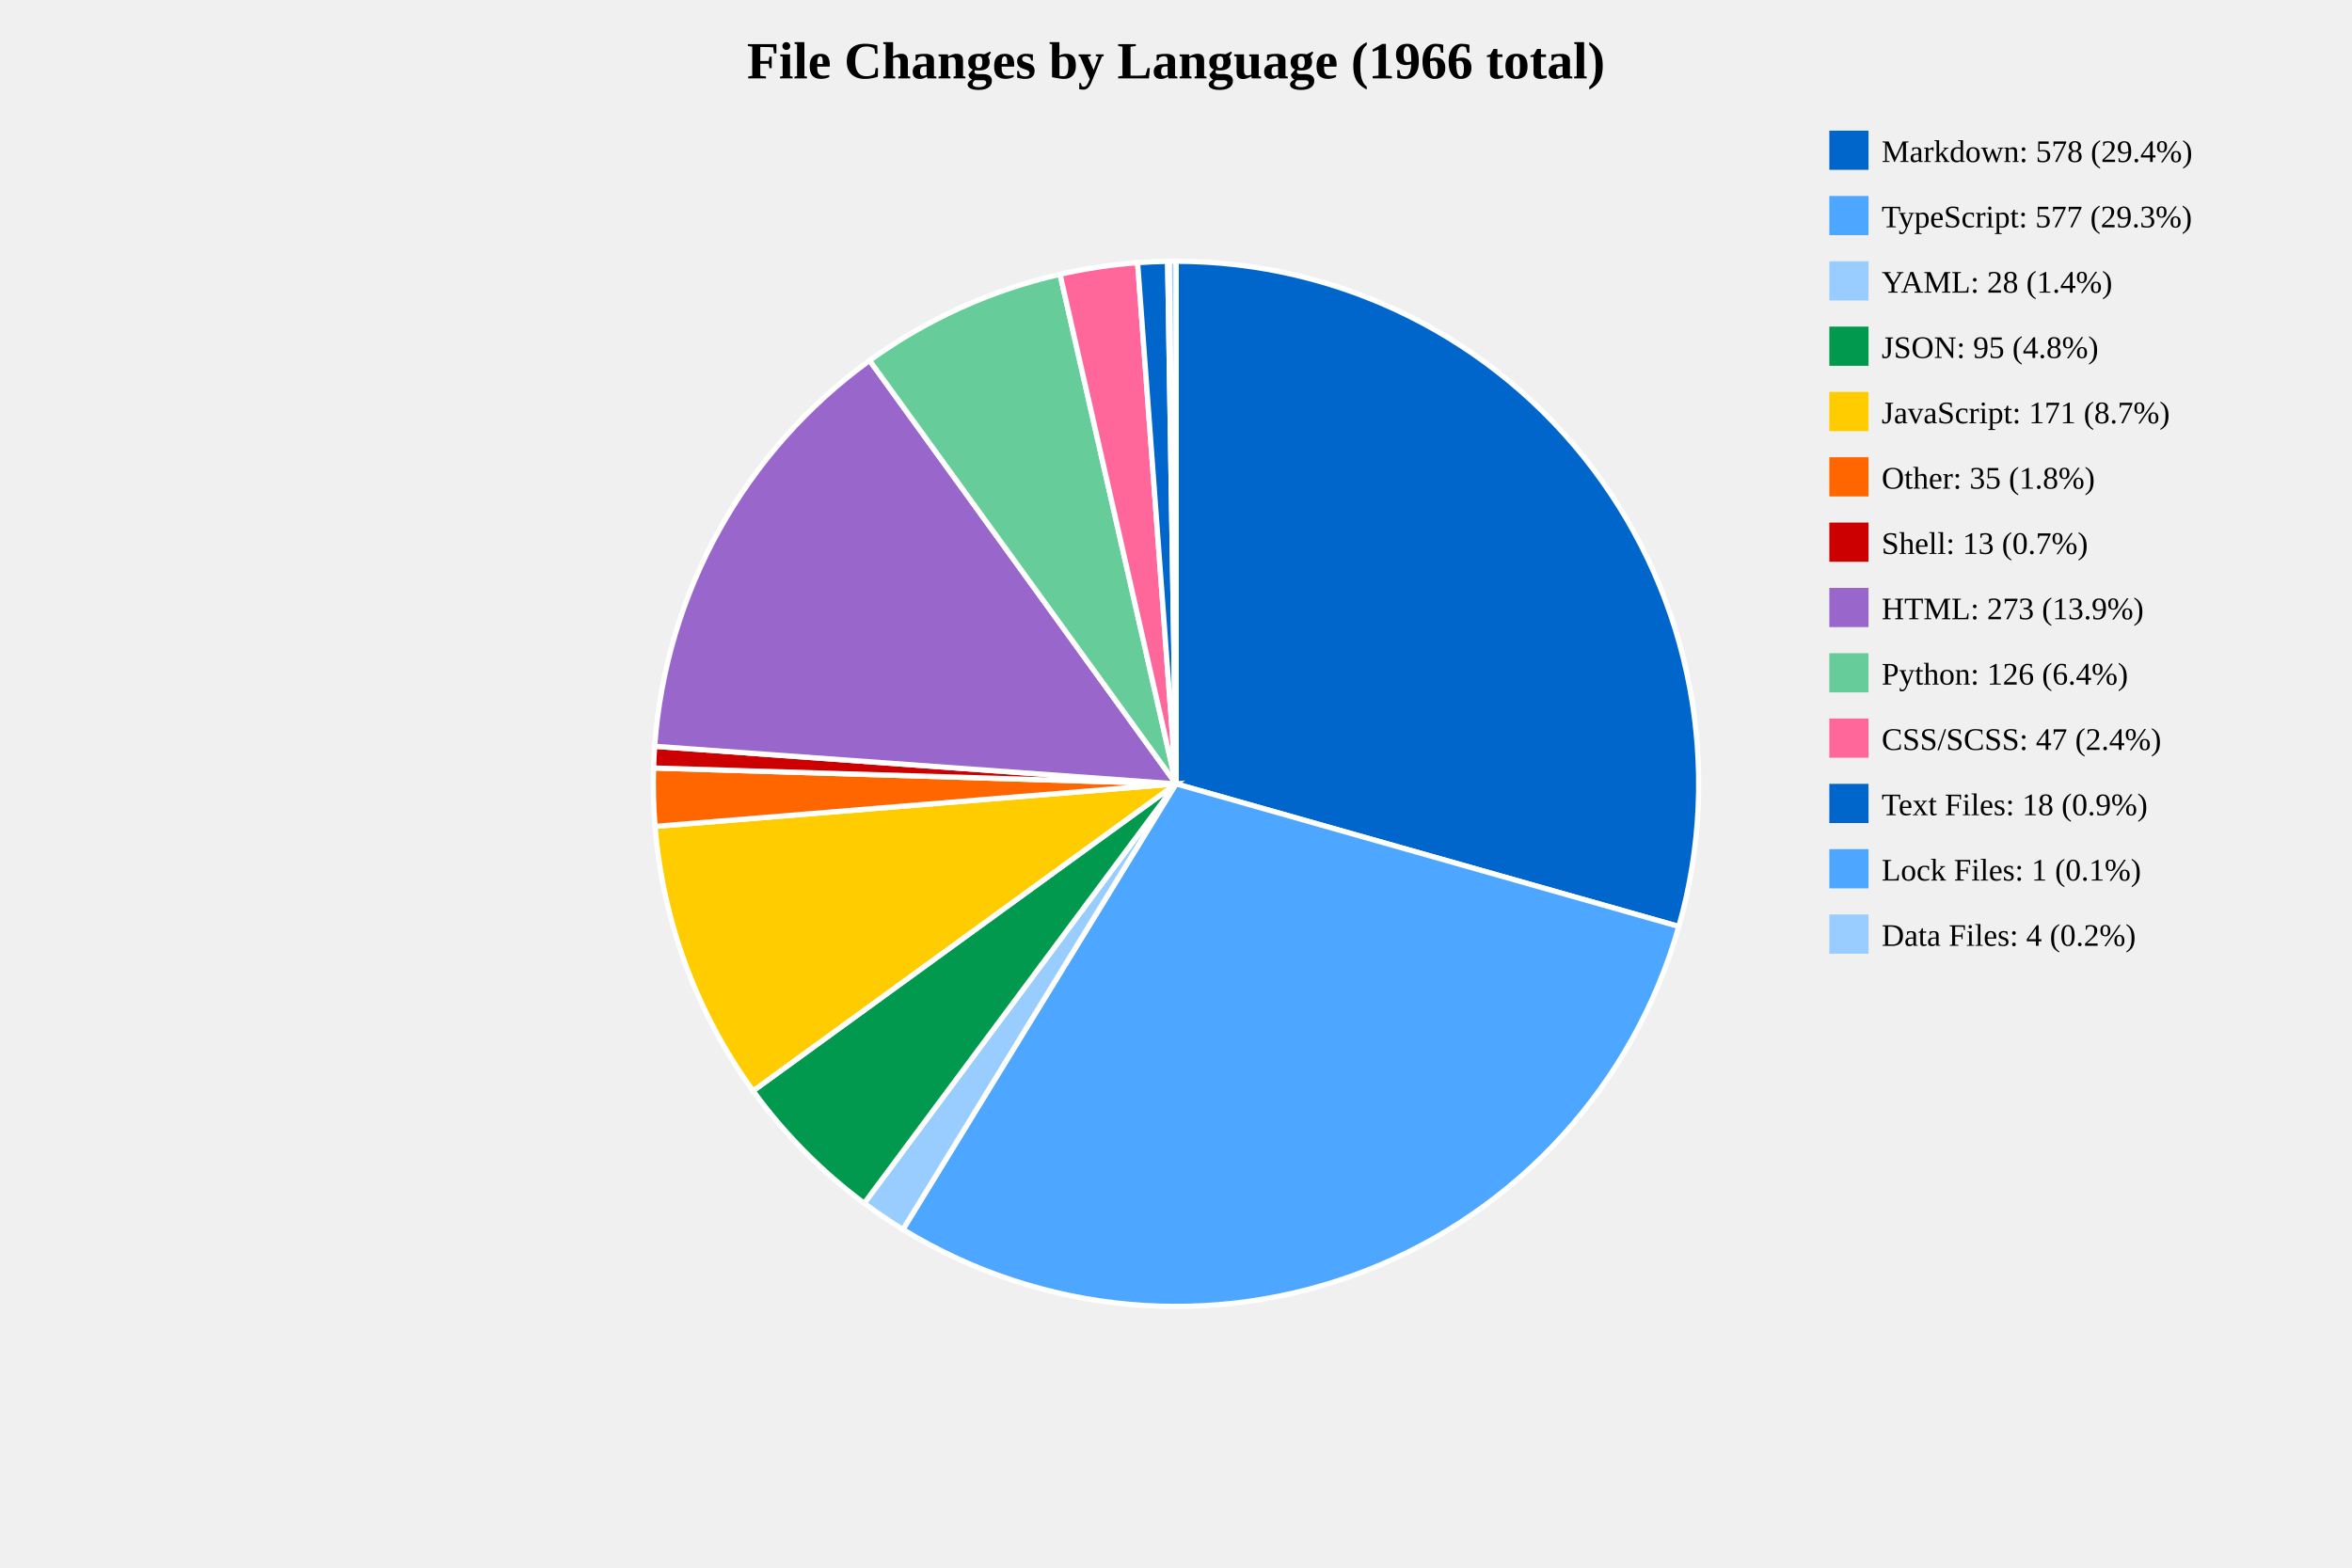
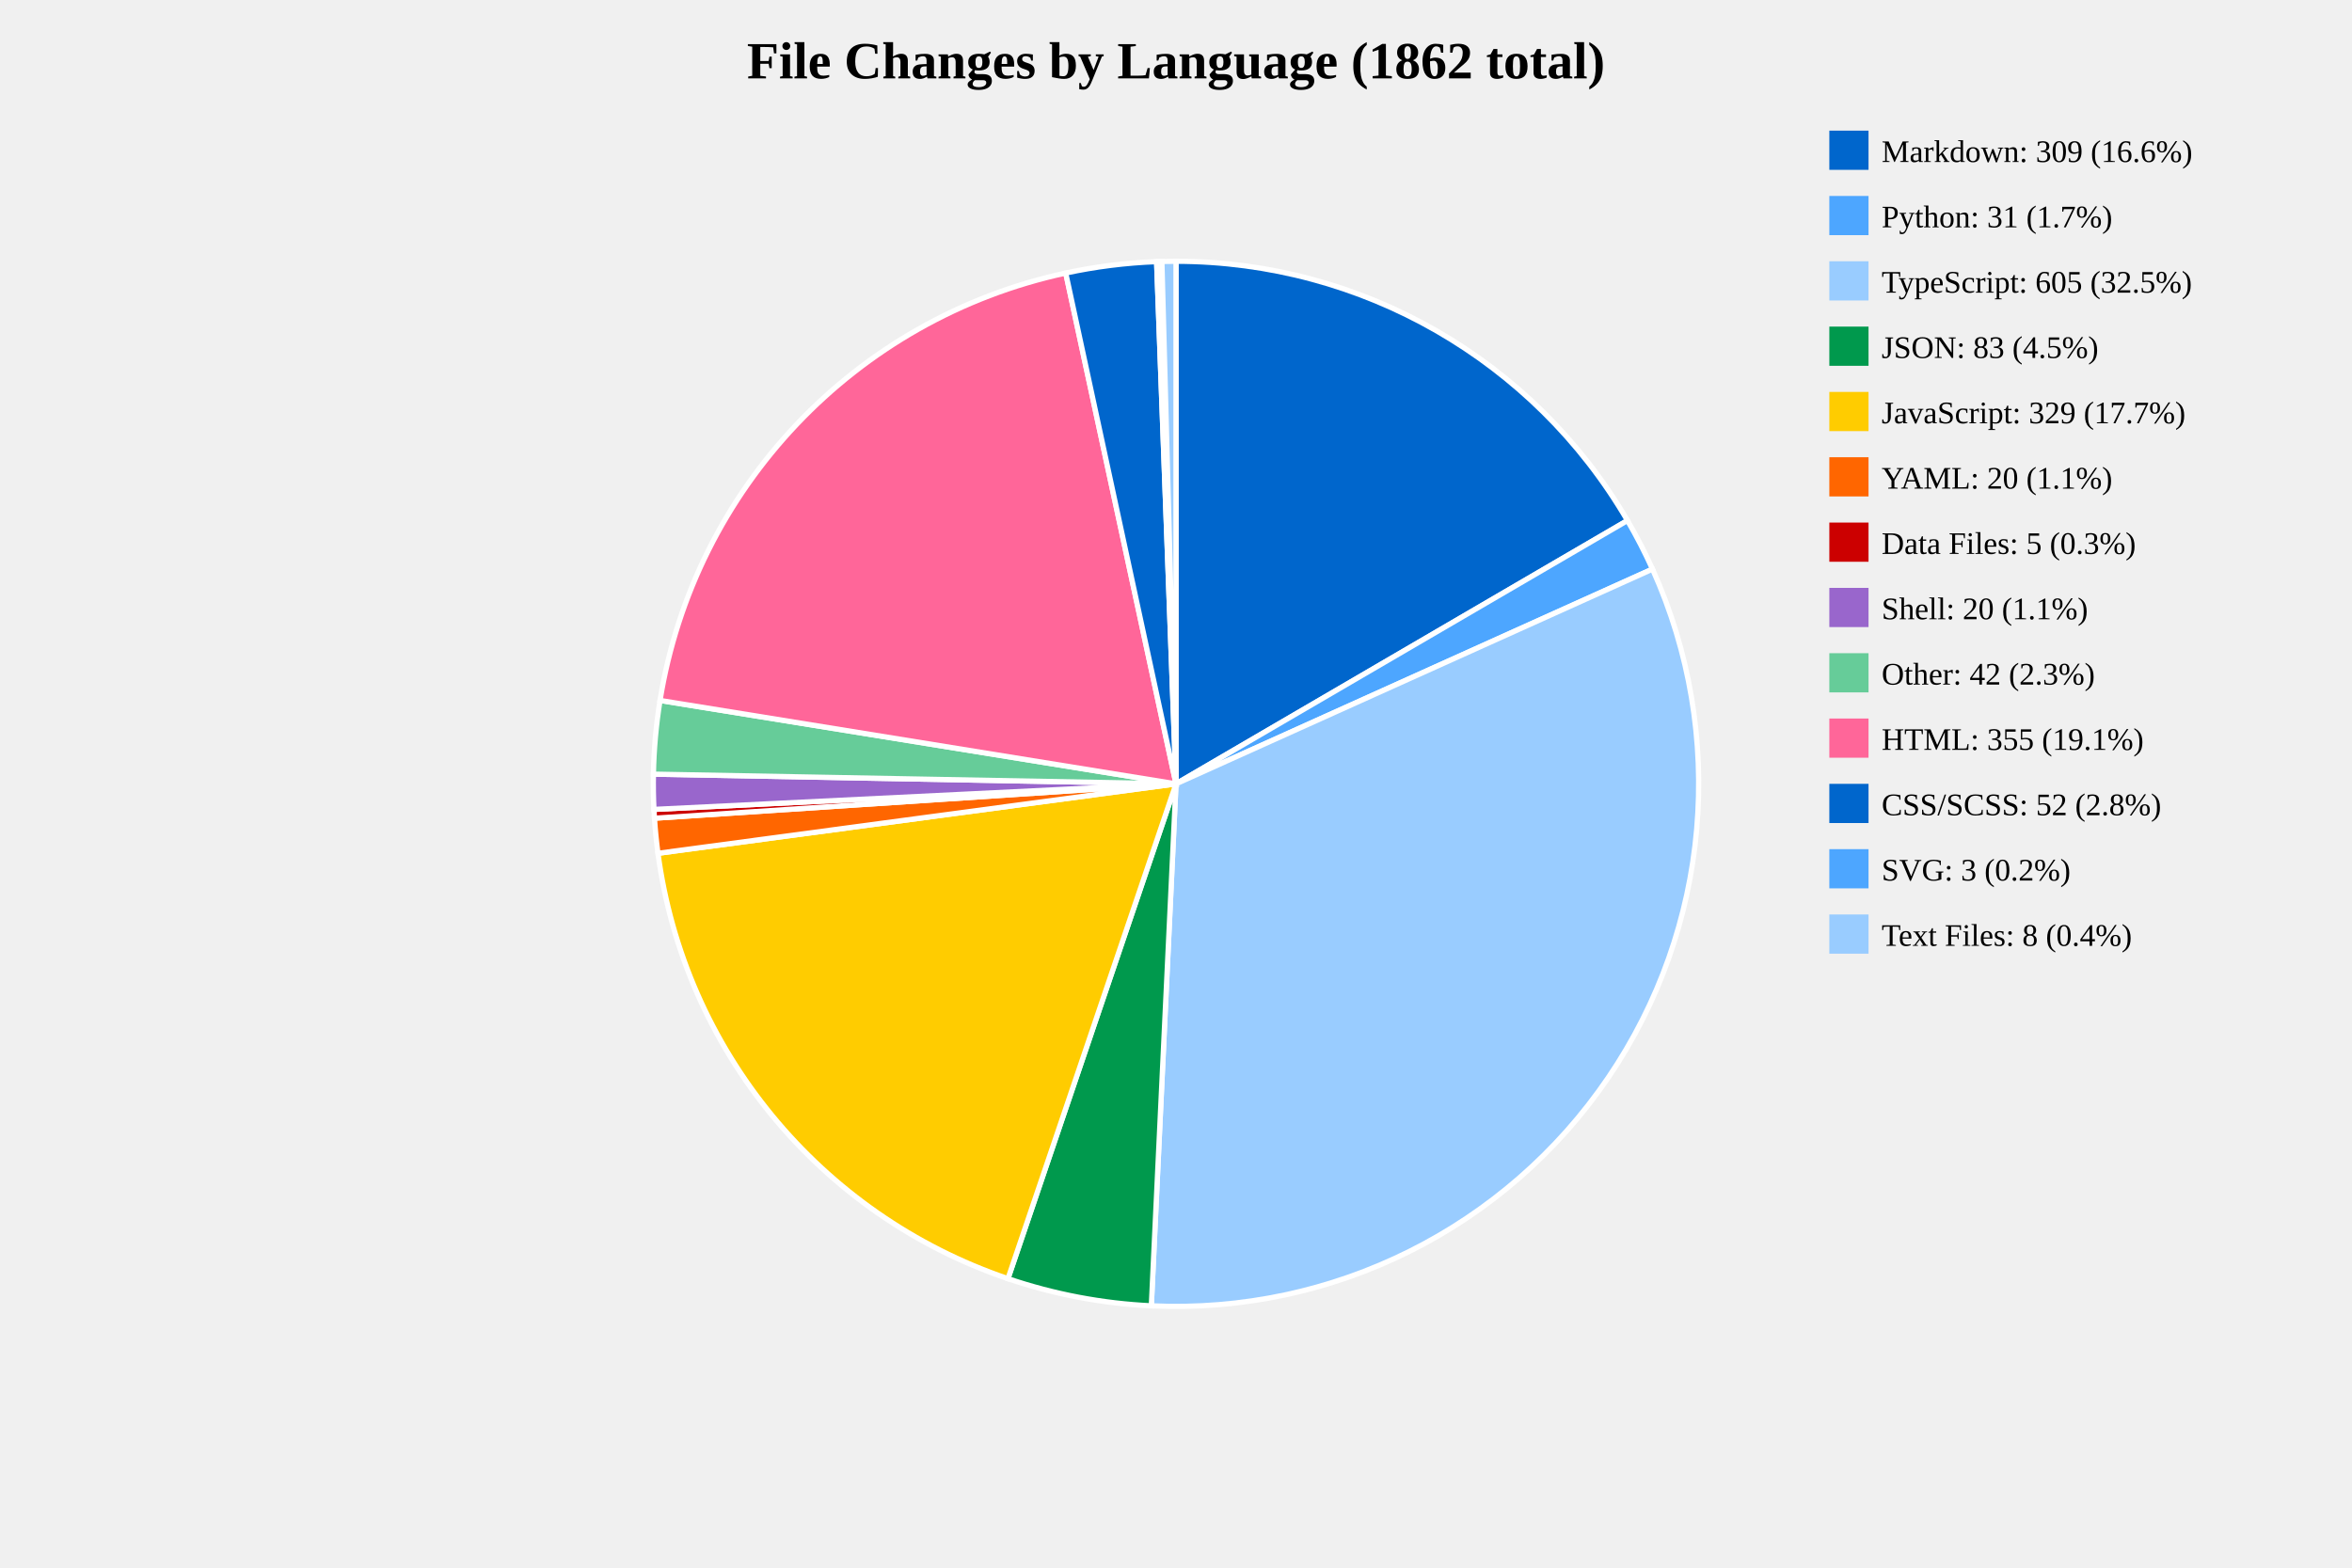
<svg xmlns="http://www.w3.org/2000/svg" width="900" height="600">
-   <text x="450.0" y="30" text-anchor="middle" font-size="20" font-weight="bold">File Changes by Language (1966 total)</text>
-   <path d="M 450.0,300.0 L 450.0,100.0 A 200.0,200.0 0 0,1 642.406,354.588 Z" fill="#0066cc" stroke="white" stroke-width="2" />
+   <text x="450.0" y="30" text-anchor="middle" font-size="20" font-weight="bold">File Changes by Language (1862 total)</text>
+   <path d="M 450.0,300.0 L 450.0,100.0 A 200.0,200.0 0 0,1 622.753,199.222 Z" fill="#0066cc" stroke="white" stroke-width="2" />
  <rect x="700" y="50" width="15" height="15" fill="#0066cc" />
-   <text x="720" y="62" font-size="12">Markdown: 578 (29.4%)</text>
-   <path d="M 450.0,300.0 L 642.406,354.588 A 200.0,200.0 0 0,1 345.514,470.536 Z" fill="#4da6ff" stroke="white" stroke-width="2" />
+   <text x="720" y="62" font-size="12">Markdown: 309 (16.6%)</text>
+   <path d="M 450.0,300.0 L 622.753,199.222 A 200.0,200.0 0 0,1 632.332,217.811 Z" fill="#4da6ff" stroke="white" stroke-width="2" />
  <rect x="700" y="75" width="15" height="15" fill="#4da6ff" />
-   <text x="720" y="87" font-size="12">TypeScript: 577 (29.3%)</text>
-   <path d="M 450.0,300.0 L 345.514,470.536 A 200.0,200.0 0 0,1 330.692,460.516 Z" fill="#99ccff" stroke="white" stroke-width="2" />
+   <text x="720" y="87" font-size="12">Python: 31 (1.7%)</text>
+   <path d="M 450.0,300.0 L 632.332,217.811 A 200.0,200.0 0 0,1 440.555,499.777 Z" fill="#99ccff" stroke="white" stroke-width="2" />
  <rect x="700" y="100" width="15" height="15" fill="#99ccff" />
-   <text x="720" y="112" font-size="12">YAML: 28 (1.4%)</text>
-   <path d="M 450.0,300.0 L 330.692,460.516 A 200.0,200.0 0 0,1 288.159,417.505 Z" fill="#00994d" stroke="white" stroke-width="2" />
+   <text x="720" y="112" font-size="12">TypeScript: 605 (32.5%)</text>
+   <path d="M 450.0,300.0 L 440.555,499.777 A 200.0,200.0 0 0,1 385.699,489.382 Z" fill="#00994d" stroke="white" stroke-width="2" />
  <rect x="700" y="125" width="15" height="15" fill="#00994d" />
-   <text x="720" y="137" font-size="12">JSON: 95 (4.8%)</text>
-   <path d="M 450.0,300.0 L 288.159,417.505 A 200.0,200.0 0 0,1 250.664,316.281 Z" fill="#ffcc00" stroke="white" stroke-width="2" />
+   <text x="720" y="137" font-size="12">JSON: 83 (4.5%)</text>
+   <path d="M 450.0,300.0 L 385.699,489.382 A 200.0,200.0 0 0,1 251.774,326.579 Z" fill="#ffcc00" stroke="white" stroke-width="2" />
  <rect x="700" y="150" width="15" height="15" fill="#ffcc00" />
-   <text x="720" y="162" font-size="12">JavaScript: 171 (8.7%)</text>
-   <path d="M 450.0,300.0 L 250.664,316.281 A 200.0,200.0 0 0,1 250.092,293.929 Z" fill="#ff6600" stroke="white" stroke-width="2" />
+   <text x="720" y="162" font-size="12">JavaScript: 329 (17.7%)</text>
+   <path d="M 450.0,300.0 L 251.774,326.579 A 200.0,200.0 0 0,1 250.433,313.151 Z" fill="#ff6600" stroke="white" stroke-width="2" />
  <rect x="700" y="175" width="15" height="15" fill="#ff6600" />
-   <text x="720" y="187" font-size="12">Other: 35 (1.8%)</text>
-   <path d="M 450.0,300.0 L 250.092,293.929 A 200.0,200.0 0 0,1 250.517,285.631 Z" fill="#cc0000" stroke="white" stroke-width="2" />
+   <text x="720" y="187" font-size="12">YAML: 20 (1.1%)</text>
+   <path d="M 450.0,300.0 L 250.433,313.151 A 200.0,200.0 0 0,1 250.239,309.782 Z" fill="#cc0000" stroke="white" stroke-width="2" />
  <rect x="700" y="200" width="15" height="15" fill="#cc0000" />
-   <text x="720" y="212" font-size="12">Shell: 13 (0.7%)</text>
-   <path d="M 450.0,300.0 L 250.517,285.631 A 200.0,200.0 0 0,1 332.753,137.971 Z" fill="#9966cc" stroke="white" stroke-width="2" />
+   <text x="720" y="212" font-size="12">Data Files: 5 (0.3%)</text>
+   <path d="M 450.0,300.0 L 250.239,309.782 A 200.0,200.0 0 0,1 250.034,296.288 Z" fill="#9966cc" stroke="white" stroke-width="2" />
  <rect x="700" y="225" width="15" height="15" fill="#9966cc" />
-   <text x="720" y="237" font-size="12">HTML: 273 (13.9%)</text>
-   <path d="M 450.0,300.0 L 332.753,137.971 A 200.0,200.0 0 0,1 405.629,104.984 Z" fill="#66cc99" stroke="white" stroke-width="2" />
+   <text x="720" y="237" font-size="12">Shell: 20 (1.1%)</text>
+   <path d="M 450.0,300.0 L 250.034,296.288 A 200.0,200.0 0 0,1 252.564,268.08 Z" fill="#66cc99" stroke="white" stroke-width="2" />
  <rect x="700" y="250" width="15" height="15" fill="#66cc99" />
-   <text x="720" y="262" font-size="12">Python: 126 (6.4%)</text>
-   <path d="M 450.0,300.0 L 405.629,104.984 A 200.0,200.0 0 0,1 435.312,100.54 Z" fill="#ff6699" stroke="white" stroke-width="2" />
+   <text x="720" y="262" font-size="12">Other: 42 (2.3%)</text>
+   <path d="M 450.0,300.0 L 252.564,268.08 A 200.0,200.0 0 0,1 407.802,104.502 Z" fill="#ff6699" stroke="white" stroke-width="2" />
  <rect x="700" y="275" width="15" height="15" fill="#ff6699" />
-   <text x="720" y="287" font-size="12">CSS/SCSS: 47 (2.4%)</text>
-   <path d="M 450.0,300.0 L 435.312,100.54 A 200.0,200.0 0 0,1 446.804,100.026 Z" fill="#0066cc" stroke="white" stroke-width="2" />
+   <text x="720" y="287" font-size="12">HTML: 355 (19.1%)</text>
+   <path d="M 450.0,300.0 L 407.802,104.502 A 200.0,200.0 0 0,1 442.578,100.138 Z" fill="#0066cc" stroke="white" stroke-width="2" />
  <rect x="700" y="300" width="15" height="15" fill="#0066cc" />
-   <text x="720" y="312" font-size="12">Text Files: 18 (0.9%)</text>
-   <path d="M 450.0,300.0 L 446.804,100.026 A 200.0,200.0 0 0,1 447.443,100.016 Z" fill="#4da6ff" stroke="white" stroke-width="2" />
+   <text x="720" y="312" font-size="12">CSS/SCSS: 52 (2.8%)</text>
+   <path d="M 450.0,300.0 L 442.578,100.138 A 200.0,200.0 0 0,1 444.602,100.073 Z" fill="#4da6ff" stroke="white" stroke-width="2" />
  <rect x="700" y="325" width="15" height="15" fill="#4da6ff" />
-   <text x="720" y="337" font-size="12">Lock Files: 1 (0.1%)</text>
-   <path d="M 450.0,300.0 L 447.443,100.016 A 200.0,200.0 0 0,1 450,100.0 Z" fill="#99ccff" stroke="white" stroke-width="2" />
+   <text x="720" y="337" font-size="12">SVG: 3 (0.2%)</text>
+   <path d="M 450.0,300.0 L 444.602,100.073 A 200.0,200.0 0 0,1 450,100.0 Z" fill="#99ccff" stroke="white" stroke-width="2" />
  <rect x="700" y="350" width="15" height="15" fill="#99ccff" />
-   <text x="720" y="362" font-size="12">Data Files: 4 (0.2%)</text>
+   <text x="720" y="362" font-size="12">Text Files: 8 (0.4%)</text>
</svg>
